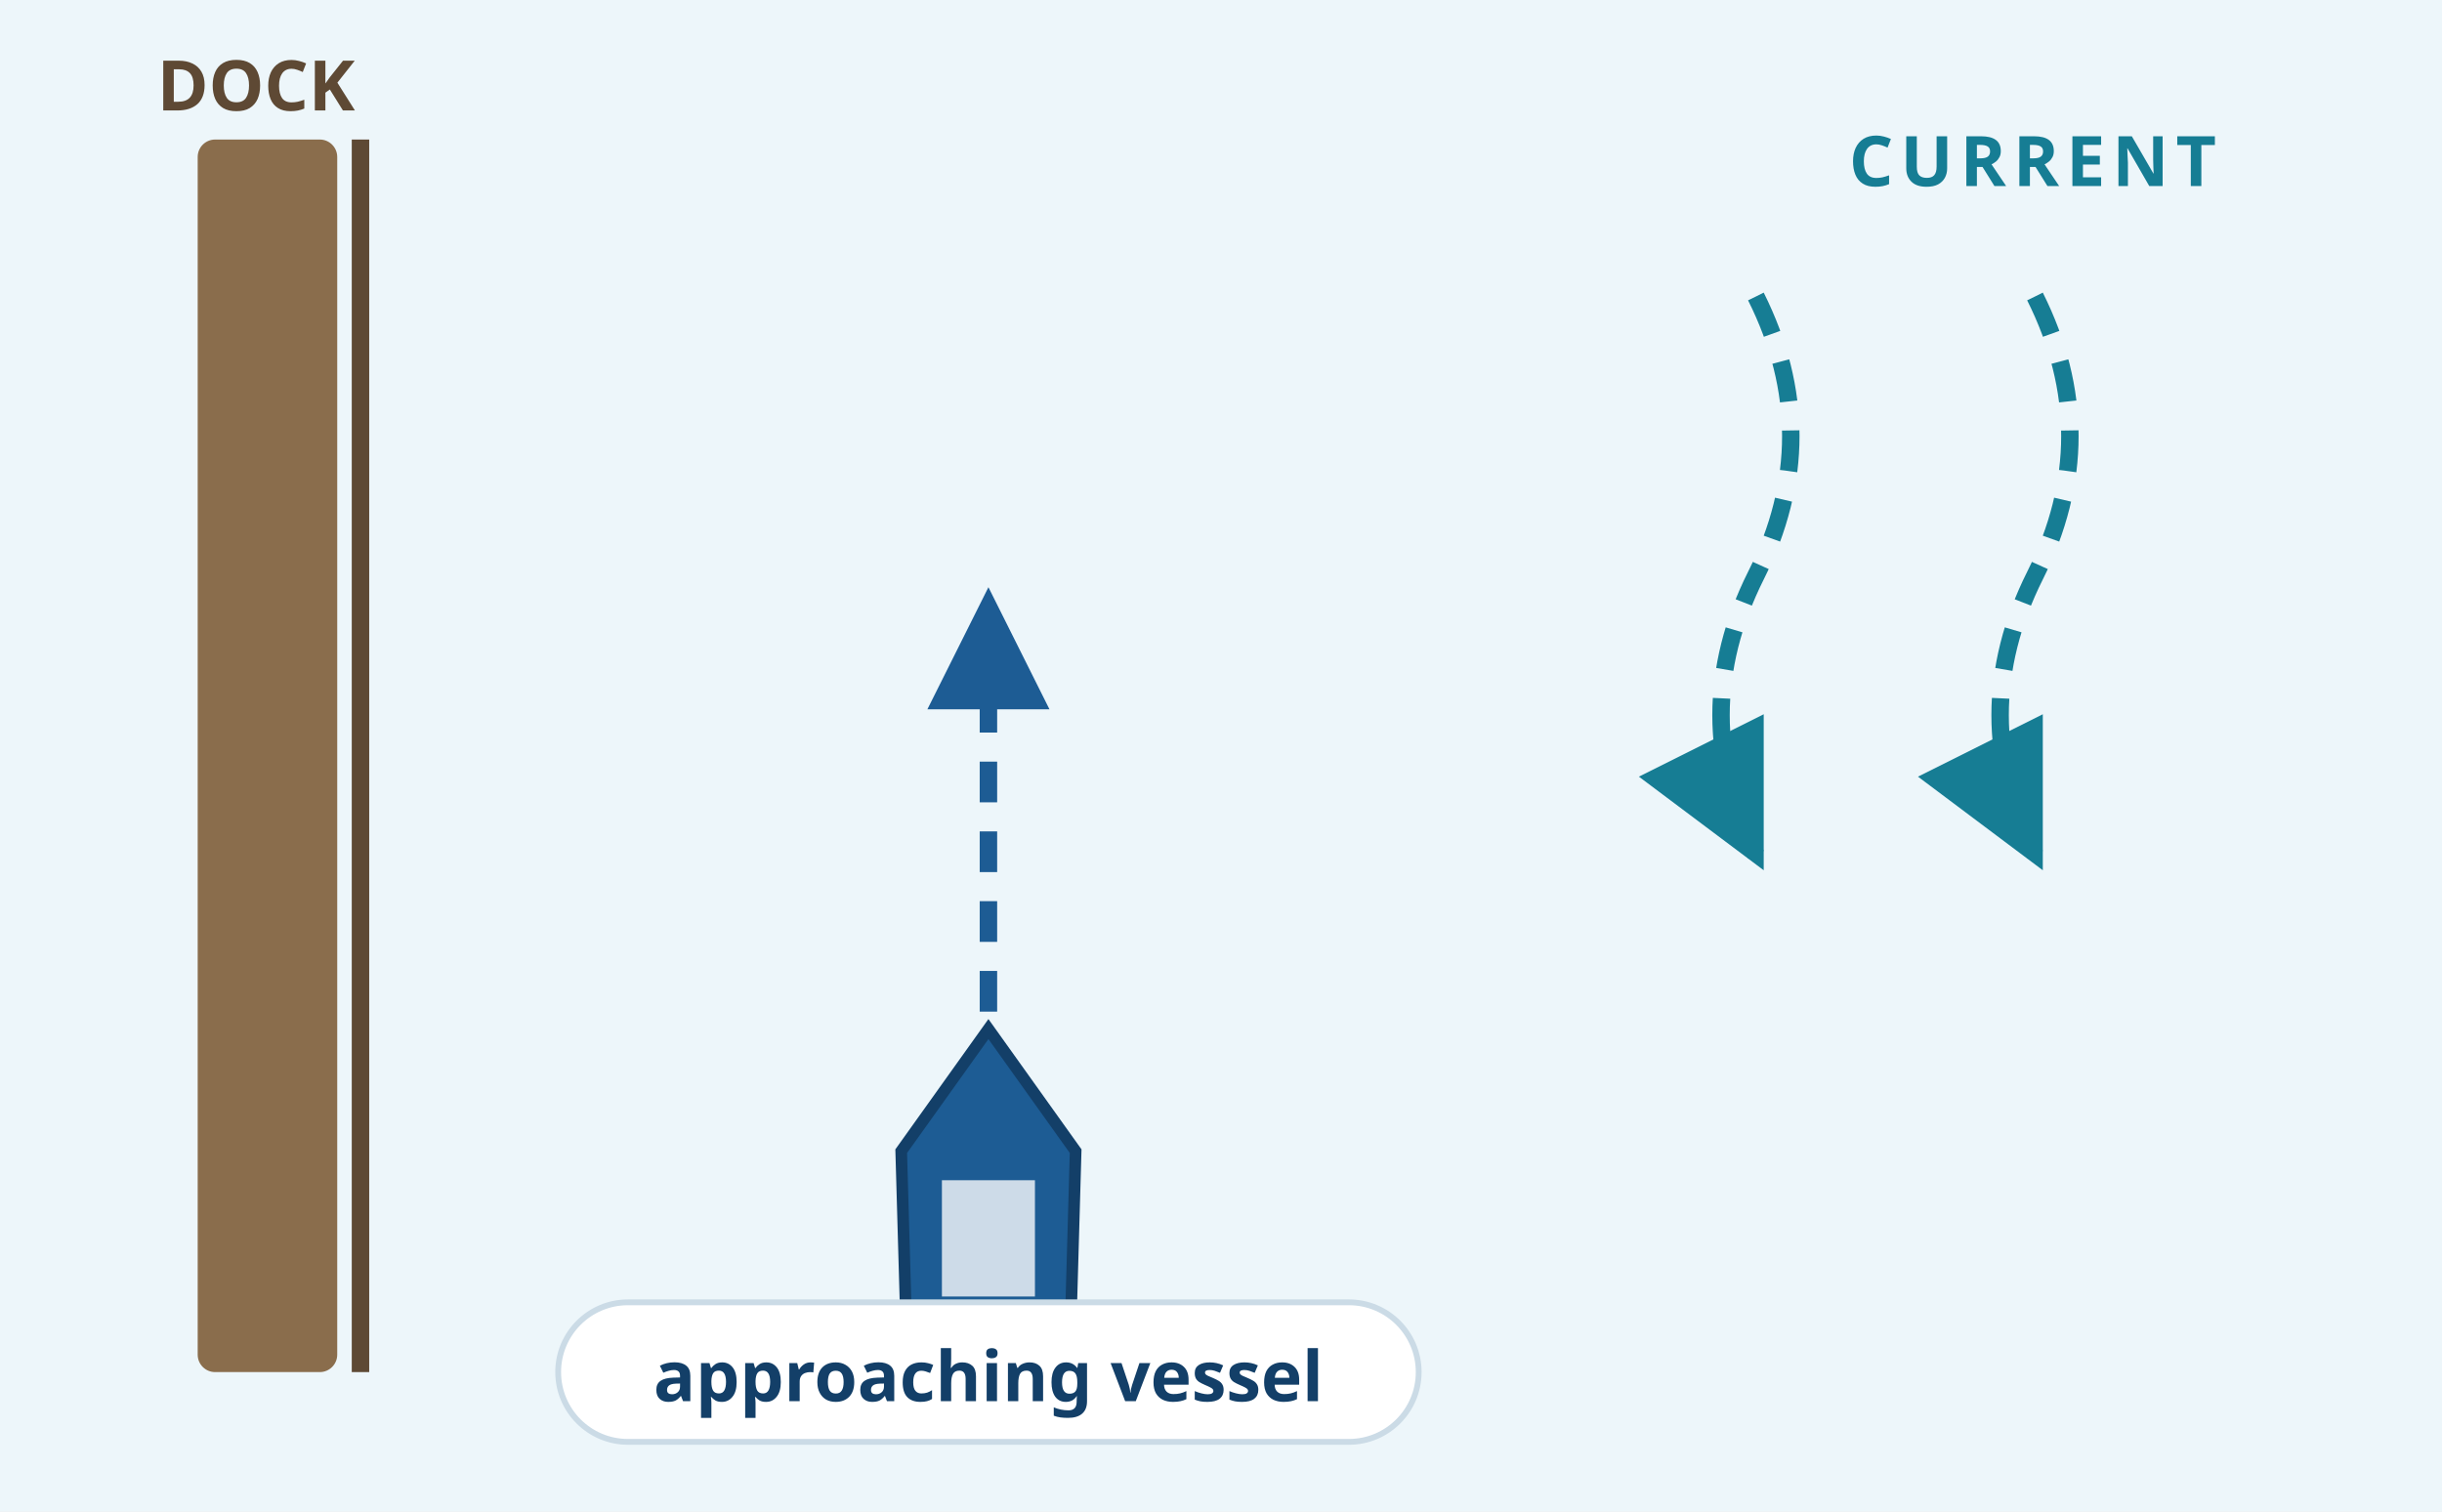
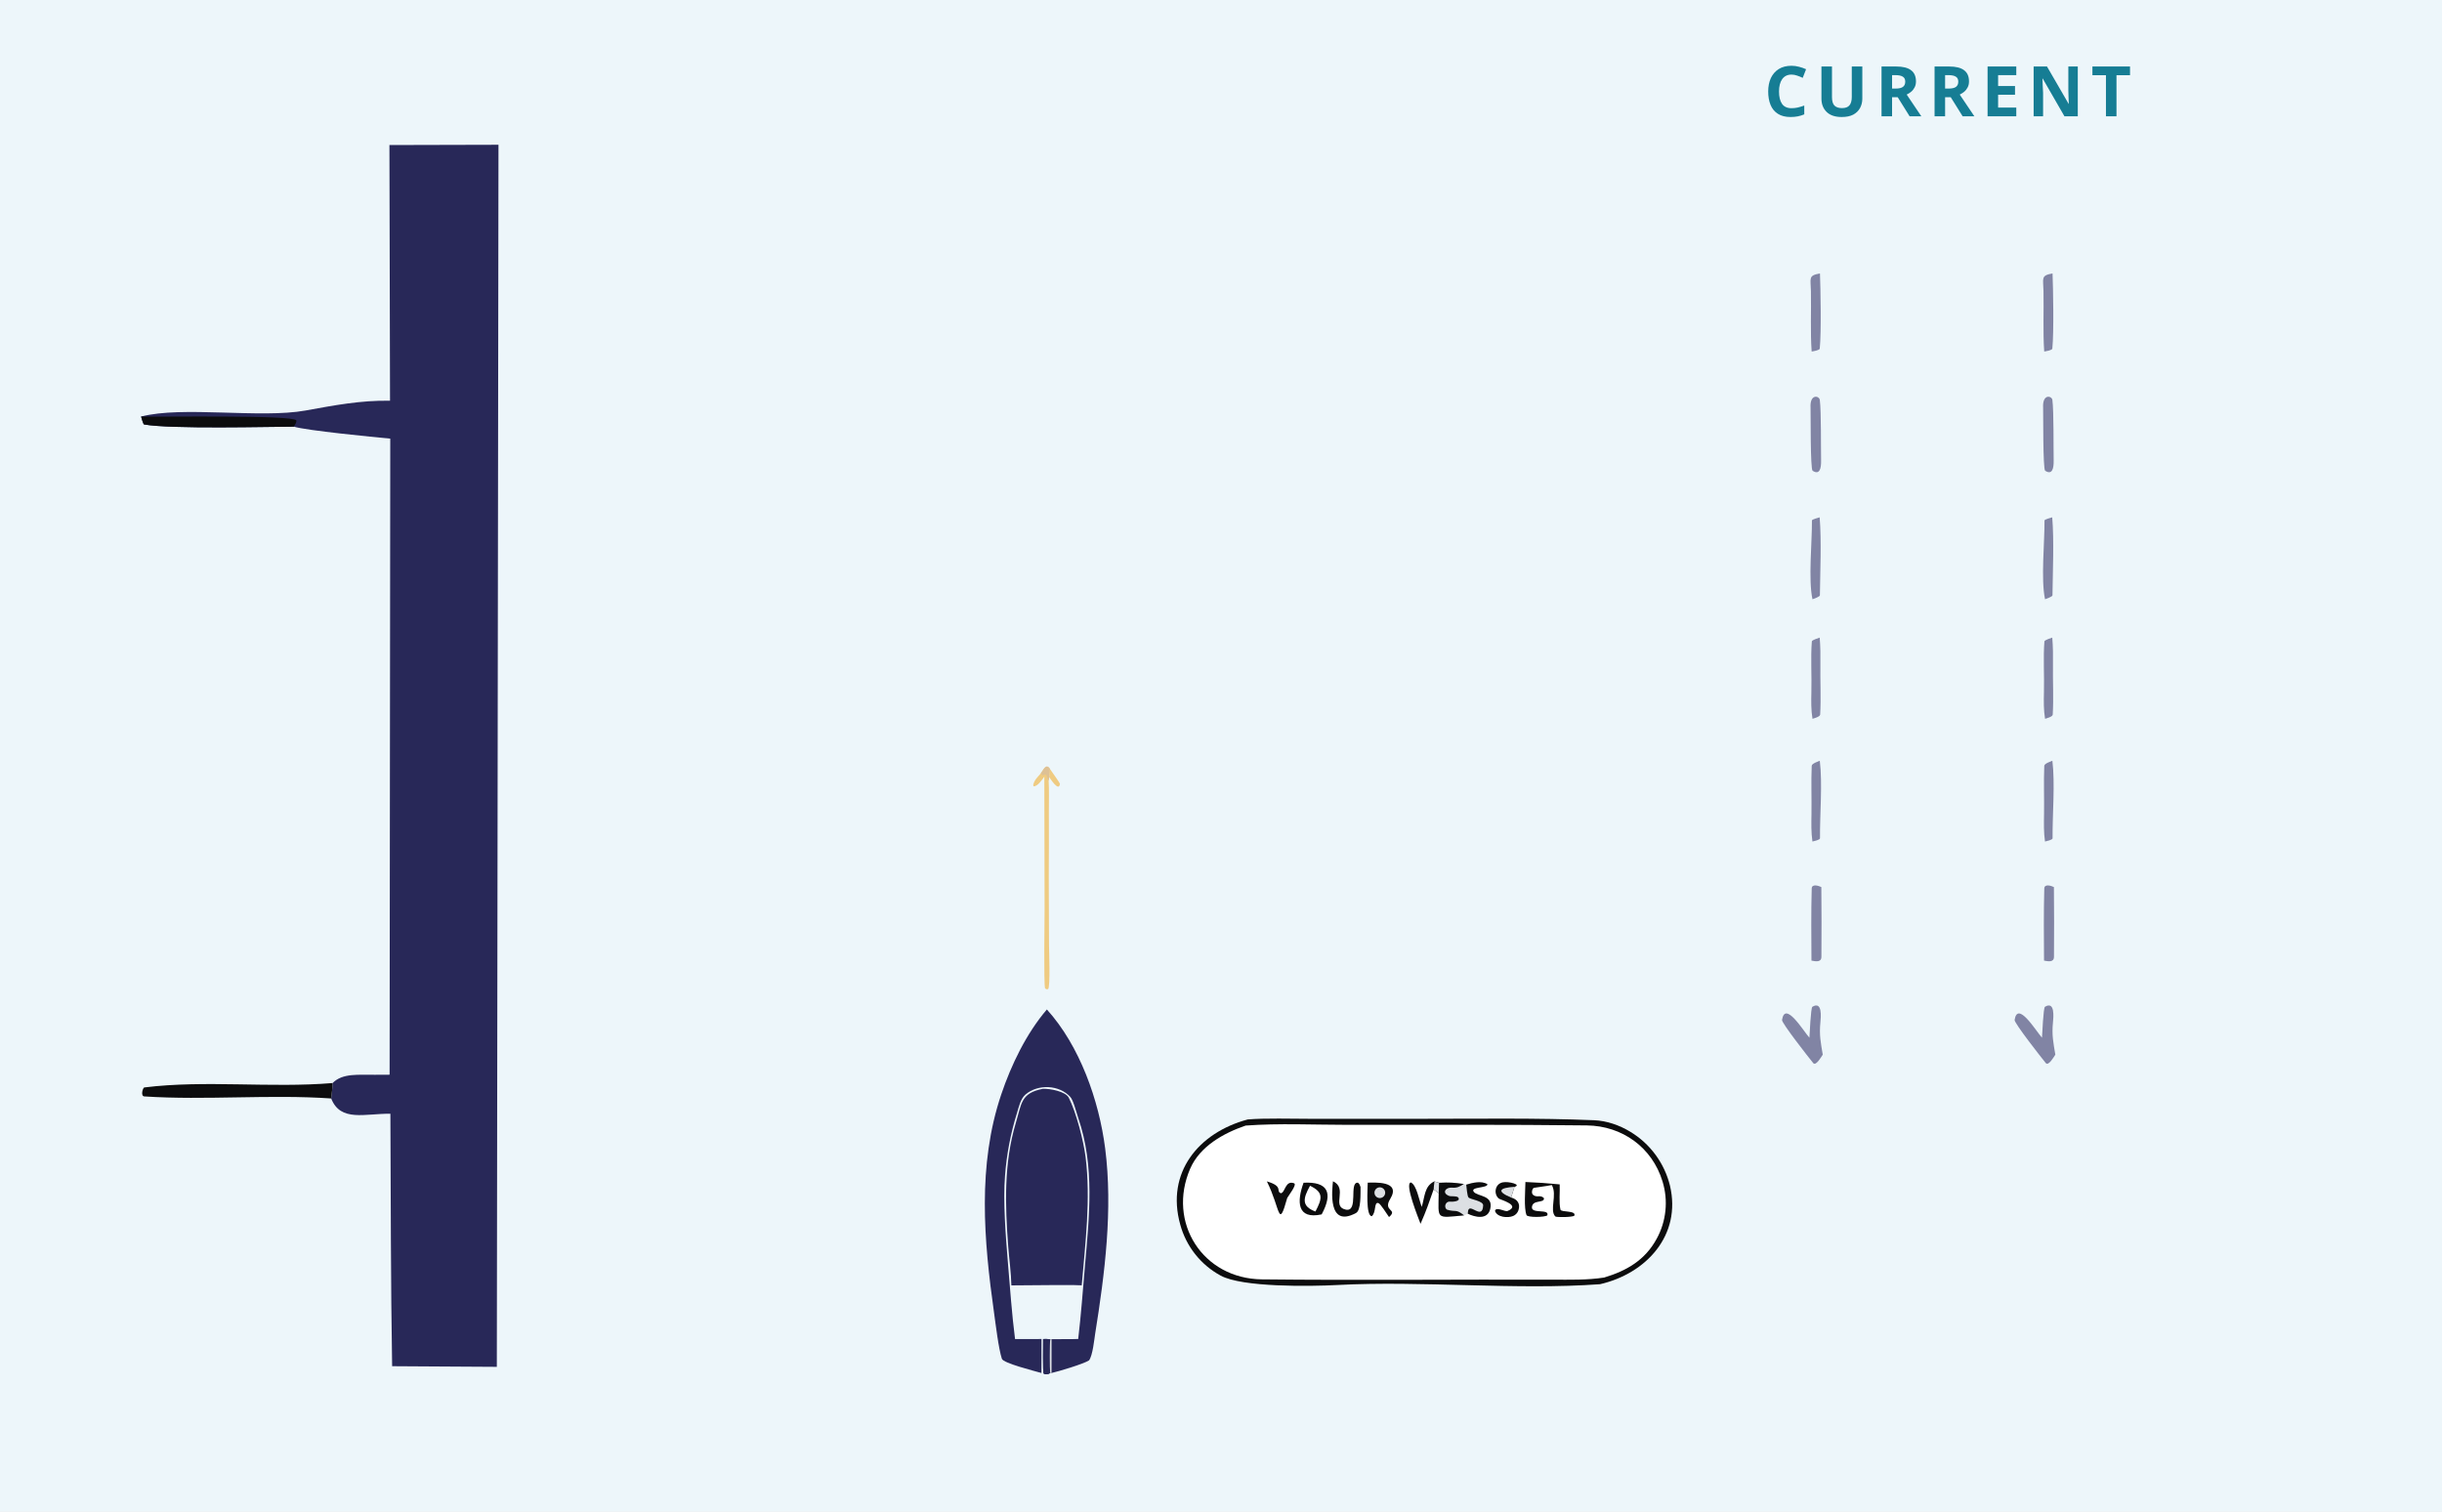
<svg xmlns="http://www.w3.org/2000/svg" viewBox="0 0 420 260" role="img" aria-label="Overhead diagram with a dock, a parallel current, and an approaching vessel.">
  <defs>
-     <symbol id="powerboat" viewBox="-20 -38 40 76">
-       <path d="M0-34 15-13 14 22Q0 32-14 22L-15-13Z" fill="currentColor" stroke="#133f68" stroke-width="2" />
-       <path d="M-8-8H8V12H-8Z" fill="#fff" opacity=".78" />
+     <symbol id="powerboat-top" viewBox="381.22 122.18 149.98 427.51">
+       <path fill="#282858" d="M 450.309,544.253 C 442.113,541.871 406.465,533.01 404.804,527.907 C 400.943,516.044 397.668,488.236 395.847,475.322 C 384.041,391.626 376.556,305.482 404.099,223.824 C 415.536,189.914 432.957,153.747 456.553,126.176 C 494.343,167.884 516.535,230.711 523.605,286.036 C 532.569,356.187 523.229,429.667 512.091,499.121 C 511.139,505.055 509.33,523.953 505.065,529.741 C 498.976,533.817 469.271,542.654 461.935,544.237 C 461.428,544.239 460.888,544.23 460.384,544.248 C 459.457,544.846 458.613,545.43 457.492,545.575 C 456.11,545.754 453.921,545.834 452.793,544.846 C 451.724,543.91 452.259,509.219 452.208,505.186 C 455.497,505.184 457.188,504.99 460.455,505.667 C 461.1,505.603 461.34,505.542 461.972,505.394 C 472.034,505.112 482.801,505.548 492.591,505.115 C 495.87,477.139 497.974,449.09 500.291,421.523 C 505.233,364.375 511.769,306.564 492.631,251.069 C 490.649,245.321 487.021,230.598 483.597,226.833 C 470.775,212.733 446.398,211.682 431.957,223.988 C 426.303,228.806 424.164,238.772 422.221,245.179 C 414.868,268.625 410.236,292.839 408.419,317.344 C 406.057,346.313 409.178,386.9 411.641,416.246 C 414.02,444.583 416.343,477.089 419.955,505.235 L 450.389,505.174 L 450.309,544.253 Z" />
+       <path fill="#282858" d="M 452.208,505.186 C 455.497,505.184 457.188,504.99 460.455,505.667 C 459.743,509.776 459.757,539.881 460.384,544.248 C 459.457,544.846 458.613,545.43 457.492,545.575 C 456.11,545.754 453.921,545.834 452.793,544.846 C 451.724,543.91 452.259,509.219 452.208,505.186 Z" />
+       <path fill="#dcdfe3" d="M 460.455,505.667 C 461.1,505.603 461.34,505.542 461.972,505.394 C 461.888,518.342 461.875,531.29 461.935,544.237 C 461.428,544.239 460.888,544.23 460.384,544.248 C 459.757,539.881 459.743,509.776 460.455,505.667 Z" />
+       <path fill="#282858" d="M 451.733,217.452 C 460.14,216.952 478.062,220.523 481.686,227.539 C 490.419,244.448 498.8,277.884 501.033,295.669 C 507.145,344.347 500.746,394.861 496.626,443.443 C 485.652,442.911 473.048,443.152 461.942,443.153 L 415.728,443.503 C 415.472,429.498 413.19,413.15 412.119,399.01 C 408.475,350.924 406.917,303.081 420.94,256.288 C 427.528,234.301 426.591,222.395 451.733,217.452 Z" />
    </symbol>
-     <marker id="current-head" markerWidth="8" markerHeight="8" refX="7" refY="4" orient="auto">
-       <path d="M0 0 8 4 0 8Z" fill="#167d94" />
-     </marker>
-     <marker id="course-head" markerWidth="7" markerHeight="7" refX="6" refY="3.5" orient="auto">
-       <path d="M0 0 7 3.5 0 7Z" fill="#1d5c94" />
-     </marker>
+     <symbol id="dock" viewBox="945.47 739.97 180.85 58.55">
+       <path fill="#282858" d="M 949.468,743.971 L 1122.32,744.206 L 1122.23,759.012 C 1110.38,759.217 1098.38,759.194 1086.52,759.259 C 1086.48,762.859 1087.73,766.304 1084.36,767.633 C 1083.59,767.543 1082.95,767.458 1082.18,767.434 C 1080.74,766.024 1081.04,763.766 1081.01,761.445 L 1081,759.37 L 991.033,759.277 C 990.804,761.67 989.889,771.146 989.337,772.91 C 989.342,776.312 989.706,790.326 989.028,794.092 C 989.005,794.222 988.03,794.482 987.911,794.517 C 986.377,788.692 988.212,777.644 987.055,771.26 C 986.321,767.208 985.596,763.427 985.672,759.31 L 949.507,759.395 L 949.468,743.971 Z" />
+       <path fill="#0c0c0d" d="M 987.911,794.517 C 987.982,791.855 987.654,773.146 988.449,772.557 C 988.786,772.527 989.014,772.733 989.337,772.91 C 989.342,776.312 989.706,790.326 989.028,794.092 C 989.005,794.222 988.03,794.482 987.911,794.517 Z" />
+       <path fill="#0c0c0d" d="M 1082.18,767.434 C 1082.95,767.458 1083.59,767.543 1084.36,767.633 C 1083.76,776.323 1084.64,785.38 1084.07,794.064 C 1084.04,794.618 1082.82,794.287 1082.8,794.05 C 1081.73,785.478 1082.91,776.195 1082.18,767.434 Z" />
+     </symbol>
+     <symbol id="current-arrow" viewBox="595.59 265.89 275.59 21.79">
+       <path fill="#8184a4" d="M 807.357,270.374 C 815.11,270.27 823.208,270.314 830.975,270.351 C 832.962,270.361 832.497,272.402 832.252,273.721 C 824.144,273.771 815.928,273.855 807.839,273.633 C 806.14,273.586 806.938,271.196 807.357,270.374 Z" />
+       <path fill="#8184a4" d="M 662.816,270.455 C 665.608,270.391 667.944,270.94 666.395,273.331 C 665.88,274.125 646.607,273.958 645.006,274.026 C 640.275,274.299 640.959,271.081 642.435,270.89 C 646.35,270.382 659.017,270.545 662.816,270.455 Z" />
+       <path fill="#8184a4" d="M 682.168,270.944 C 690.087,270.288 700.461,270.765 708.565,270.86 C 709.051,270.866 709.739,272.948 709.905,273.372 C 703.246,274.834 690.458,273.486 683.213,273.559 C 682.865,273.562 682.268,271.263 682.168,270.944 Z" />
+       <path fill="#8184a4" d="M 599.592,270.837 C 604.509,270.643 619.438,270.337 625.038,270.912 C 625.606,270.971 625.91,273 626.031,273.654 C 619.294,274.122 612.349,273.766 605.57,273.9 C 601.168,273.986 600.289,274.86 599.592,270.837 Z" />
+       <path fill="#8184a4" d="M 722.89,270.927 C 725.987,270.67 729.1,270.645 732.205,270.693 C 737.767,270.778 743.424,270.441 748.959,270.772 C 749.714,270.817 750.243,272.959 750.378,273.368 C 747.392,273.87 744.398,273.817 741.379,273.748 C 735.682,273.59 729.834,274.029 724.174,273.589 C 723.708,273.553 723.029,271.302 722.89,270.927 Z" />
+       <path fill="#8184a4" d="M 764.595,270.889 C 772.434,269.942 782.779,270.902 790.831,270.824 C 791.409,270.819 791.823,272.992 791.936,273.389 C 788.816,273.844 785.741,273.763 782.582,273.714 C 777.173,273.631 771.694,273.864 766.299,273.632 C 765.502,273.598 764.794,271.36 764.595,270.889 Z" />
+       <path fill="#8184a4" d="M 864.09,269.894 C 864.631,270.26 868.078,272.195 866.954,273.117 C 865.31,274.466 853.371,283.839 852.35,283.681 C 845.721,282.659 855.947,276.552 858.36,274.41 C 857.202,274.325 848.21,273.951 847.886,273.408 C 845.816,269.94 851.479,270.529 853.169,270.692 C 857.465,271.115 859.845,270.598 864.09,269.894 Z" />
+     </symbol>
+     <symbol id="heading-arrow" viewBox="938.18 280.25 188.96 29.76">
+       <path fill="#efcb81" d="M 1114.87,293.31 C 1112.33,291.311 1106.97,287.966 1107.08,284.591 L 1108.12,284.247 C 1112.3,285.261 1114.34,287.616 1117.62,290.456 C 1120.17,292.432 1126.26,294.772 1121.17,297.884 C 1119.39,297.649 1115.48,297.642 1114.6,297.194 C 1113.61,297.046 1112.7,296.897 1111.7,296.81 C 1104.49,297.257 1094.15,296.972 1086.76,296.992 C 1068.98,297.071 1051.2,297.045 1033.42,296.916 L 978.221,297.115 C 972.696,297.173 944.788,298.257 942.303,296.415 C 942.164,294.593 941.947,295.393 942.874,293.911 C 945.998,292.761 1000.83,293.508 1007.52,293.523 L 1114.87,293.31 Z" />
+       <path fill="#dec195" d="M 1117.62,290.456 C 1120.17,292.432 1126.26,294.772 1121.17,297.884 C 1119.39,297.649 1115.48,297.642 1114.6,297.194 C 1113.61,297.046 1112.7,296.897 1111.7,296.81 C 1112.66,295.66 1116.61,295.595 1116.62,294.301 C 1116.64,292.236 1114.76,292.522 1117.62,290.456 Z" />
+       <path fill="#efcb81" d="M 1114.6,297.194 C 1115.48,297.642 1119.39,297.649 1121.17,297.884 C 1119.66,299.005 1109.55,306.039 1109.21,306.002 C 1101.85,305.204 1113.92,297.857 1114.6,297.194 Z" />
+     </symbol>
+     <symbol id="label-your-vessel" viewBox="682.52 498.22 150.40 56.20">
+       <path fill="#0c0c0d" d="M 706.906,502.477 C 711.808,502.051 719.707,502.292 724.91,502.291 L 756.93,502.29 C 773.315,502.293 790.093,502.017 806.471,502.697 C 810.124,502.849 813.77,504.124 816.898,506.03 C 822.59,509.472 826.68,515.035 828.269,521.494 C 831.631,535.68 821.526,546.759 808.165,549.829 C 784.194,551.581 756.92,548.765 732.672,550.059 C 724.856,550.476 705.306,550.754 699.114,547.35 C 693.399,544.248 689.205,538.94 687.509,532.662 C 683.342,517.75 692.802,506.239 706.906,502.477 Z" />
+       <path fill="#ffffff" d="M 706.31,504.235 C 715.822,503.533 726.023,504.018 735.622,504.023 C 758.536,504.037 781.481,503.914 804.39,504.19 C 814.554,504.313 823.16,510.502 826.138,520.307 C 827.825,525.796 827.216,531.734 824.452,536.767 C 821.114,542.923 815.83,545.963 809.354,547.915 C 804.492,548.676 799.408,548.535 794.496,548.52 C 766.696,548.438 738.788,548.745 711.005,548.44 C 693.926,548.253 683.711,532.034 690.361,516.649 C 693.166,510.16 700.011,506.389 706.31,504.235 Z" />
+       <path fill="#dcdfe3" d="M 760.531,520.279 L 761.903,520.675 C 764.911,520.519 766.078,520.613 769.024,521.012 C 769.243,521.158 769.439,521.162 769.714,521.214 C 771.462,520.669 774.144,520.012 775.812,521.102 C 775.798,522.263 770.745,521.773 771.872,523.27 C 772.943,524.691 777.608,524.133 776.6,528.238 C 775.817,531.427 772.218,530.558 770.143,529.558 C 769.833,529.707 769.411,529.926 769.101,530.05 C 760.84,530.783 761.73,531.334 761.8,523.65 L 760.35,522.57 C 760.398,521.806 760.458,521.042 760.531,520.279 Z" />
+       <path fill="#0c0c0d" d="M 760.531,520.279 L 761.903,520.675 C 764.911,520.519 766.078,520.613 769.024,521.012 C 767.858,521.783 767.068,522.213 765.617,522.078 C 763.806,521.911 762.611,523.594 764.753,524.44 C 765.435,524.71 766.734,524.354 767.401,524.879 C 768.31,526.147 765.413,526.157 765.046,526.107 C 763.777,525.936 763.149,527.749 764.205,528.41 C 766.781,529.196 766.684,528.087 769.101,530.05 C 760.84,530.783 761.73,531.334 761.8,523.65 L 760.35,522.57 C 760.398,521.806 760.458,521.042 760.531,520.279 Z" />
+       <path fill="#dcdfe3" d="M 760.531,520.279 L 761.903,520.675 L 761.8,523.65 L 760.35,522.57 C 760.398,521.806 760.458,521.042 760.531,520.279 Z" />
+       <path fill="#0c0c0d" d="M 769.714,521.214 C 771.462,520.669 774.144,520.012 775.812,521.102 C 775.798,522.263 770.745,521.773 771.872,523.27 C 772.943,524.691 777.608,524.133 776.6,528.238 C 775.817,531.427 772.218,530.558 770.143,529.558 C 770.185,529.263 770.227,528.968 770.269,528.674 C 770.769,526.401 774.389,531.543 774.579,527.182 C 774.635,525.88 770.941,525.471 770.39,524.919 C 769.975,524.504 769.812,521.838 769.714,521.214 Z" />
+       <path fill="#0c0c0d" d="M 722.96,520.662 C 729.925,520.299 731.531,523.503 728.161,529.762 C 721.05,531.305 720.983,526.096 722.96,520.662 Z" />
+       <path fill="#ffffff" d="M 724.813,521.541 C 728.864,523.437 728.259,525.331 726.373,528.941 C 722.348,527.426 722.765,525.246 724.813,521.541 Z" />
+       <path fill="#0c0c0d" d="M 786.725,520.451 C 790.461,520.614 792.855,520.771 796.575,521.136 C 796.68,523.421 796.316,526.214 796.79,528.379 C 796.982,529.255 801.424,528.532 800.785,530.149 C 800.131,530.601 795.598,530.643 795.318,530.356 C 793.556,528.554 795.951,524.146 794.309,521.329 C 792.545,521.687 790.93,521.825 789.222,522.122 C 788.703,522.212 788.349,523.591 788.87,524.085 C 789.953,525.112 790.972,523.993 792.042,525.075 C 792.283,526.68 788.78,525.384 788.598,527.686 C 788.439,529.702 793.706,528.065 793.023,530.036 C 792.367,530.603 787.319,530.697 787.039,529.959 C 786.241,527.856 786.702,522.81 786.725,520.451 Z" />
+       <path fill="#0c0c0d" d="M 741.402,520.638 C 743.166,520.646 751.137,519.983 747.867,525.319 C 745.634,528.961 750.221,528.194 747.527,530.529 C 746.923,529.723 745.107,526.709 744.469,526.509 C 743.132,526.088 743.926,529.183 742.556,530.286 C 740.786,530.119 741.406,522.32 741.402,520.638 Z" />
+       <path fill="#dcdfe3" d="M 743.94,522.299 C 744.584,521.808 745.496,521.897 746.033,522.503 C 746.57,523.108 746.549,524.025 745.985,524.605 C 745.581,525.02 744.978,525.174 744.424,525.005 C 743.871,524.835 743.458,524.37 743.356,523.8 C 743.254,523.229 743.48,522.65 743.94,522.299 Z" />
+       <path fill="#0c0c0d" d="M 782.617,524.918 C 784.435,525.395 785.344,526.74 784.712,528.59 C 784.462,529.333 783.904,529.932 783.18,530.232 C 781.644,530.856 778.571,530.618 777.978,528.756 C 778.309,527.424 780.854,529.083 781.578,528.789 C 785.579,527.165 779.559,525.567 779.136,525.248 C 777.567,524.067 777.854,521.046 780.179,520.556 C 781.937,520.185 785.759,521.251 783.592,521.839 C 783.26,522.863 782.935,523.889 782.617,524.918 Z" />
+       <path fill="#dcdfe3" d="M 782.617,524.918 C 778.229,523.093 779.316,522.111 783.592,521.839 C 783.26,522.863 782.935,523.889 782.617,524.918 Z" />
+       <path fill="#0c0c0d" d="M 731.41,520.234 C 735.824,522.313 730.855,527.47 735.056,528.383 C 738.933,529.225 735.857,520.296 738.614,520.664 C 739.103,521.104 739.094,521.24 739.337,521.885 C 739.302,523.759 739.54,528.549 738.041,529.358 C 729.756,533.834 731.199,522.564 731.41,520.234 Z" />
+       <path fill="#0c0c0d" d="M 756.58,532.469 C 756.054,531.041 751.881,520.842 753.804,520.579 C 755.462,521.344 756.148,525.634 756.929,527.61 C 757.85,524.511 757.696,521.651 760.531,520.279 C 760.458,521.042 760.398,521.806 760.35,522.57 C 758.95,526.536 758.302,528.557 756.58,532.469 Z" />
+       <path fill="#0c0c0d" d="M 712.414,520.277 C 717.316,521.719 714.881,523.062 716.433,523.683 C 717.705,523.496 717.686,519.861 720.239,520.821 C 721.143,521.16 718.698,524.264 718.266,525.037 C 715.649,534.362 716.361,528.124 712.414,520.277 Z" />
+     </symbol>
  </defs>
  <rect width="420" height="260" fill="#edf6fa" />
-   <rect x="34" y="24" width="24" height="212" rx="3" fill="#8a6d4c" />
-   <path d="M62 24V236" stroke="#5e4934" stroke-width="3" />
-   <text x="27" y="19" font-family="sans-serif" font-size="12" font-weight="600" fill="#5e4934">DOCK</text>
-   <text x="318" y="32" font-family="sans-serif" font-size="12" font-weight="700" letter-spacing="1.2" fill="#167d94">CURRENT</text>
-   <g fill="none" stroke="#167d94" stroke-width="3" stroke-dasharray="7 5" marker-end="url(#current-head)">
-     <path d="M302 51Q314 75 302 99T302 147" />
-     <path d="M350 51Q362 75 350 99T350 147" />
+   <g transform="rotate(90 55 130)">
+     <use href="#dock" x="-55" y="94.4" width="220" height="71.2" />
  </g>
-   <path d="M170 210V104" stroke="#1d5c94" stroke-width="3" stroke-dasharray="7 5" marker-end="url(#course-head)" />
-   <use href="#powerboat" x="150" y="173" width="40" height="76" color="#1d5c94" />
-   <rect x="96" y="224" width="148" height="24" rx="12" fill="#fff" stroke="#cbdbe6" />
-   <text x="170" y="241" text-anchor="middle" font-family="sans-serif" font-size="12" font-weight="600" fill="#133f68">approaching vessel</text>
+   <text x="335" y="20" text-anchor="middle" font-family="sans-serif" font-size="12" font-weight="700" letter-spacing="1.2" fill="#167d94">CURRENT</text>
+   <g transform="translate(310 45) rotate(90)">
+     <use href="#current-arrow" x="0" y="-5.53" width="140" height="11.07" />
+   </g>
+   <g transform="translate(350 45) rotate(90)">
+     <use href="#current-arrow" x="0" y="-5.53" width="140" height="11.07" />
+   </g>
+   <use href="#powerboat-top" x="168.785" y="173" width="22.43" height="64" />
+   <g transform="translate(180 171) rotate(270)">
+     <use href="#heading-arrow" x="0" y="-3.15" width="40" height="6.3" />
+   </g>
+   <use href="#label-your-vessel" x="200" y="190" width="90" height="33.63" />
</svg>
